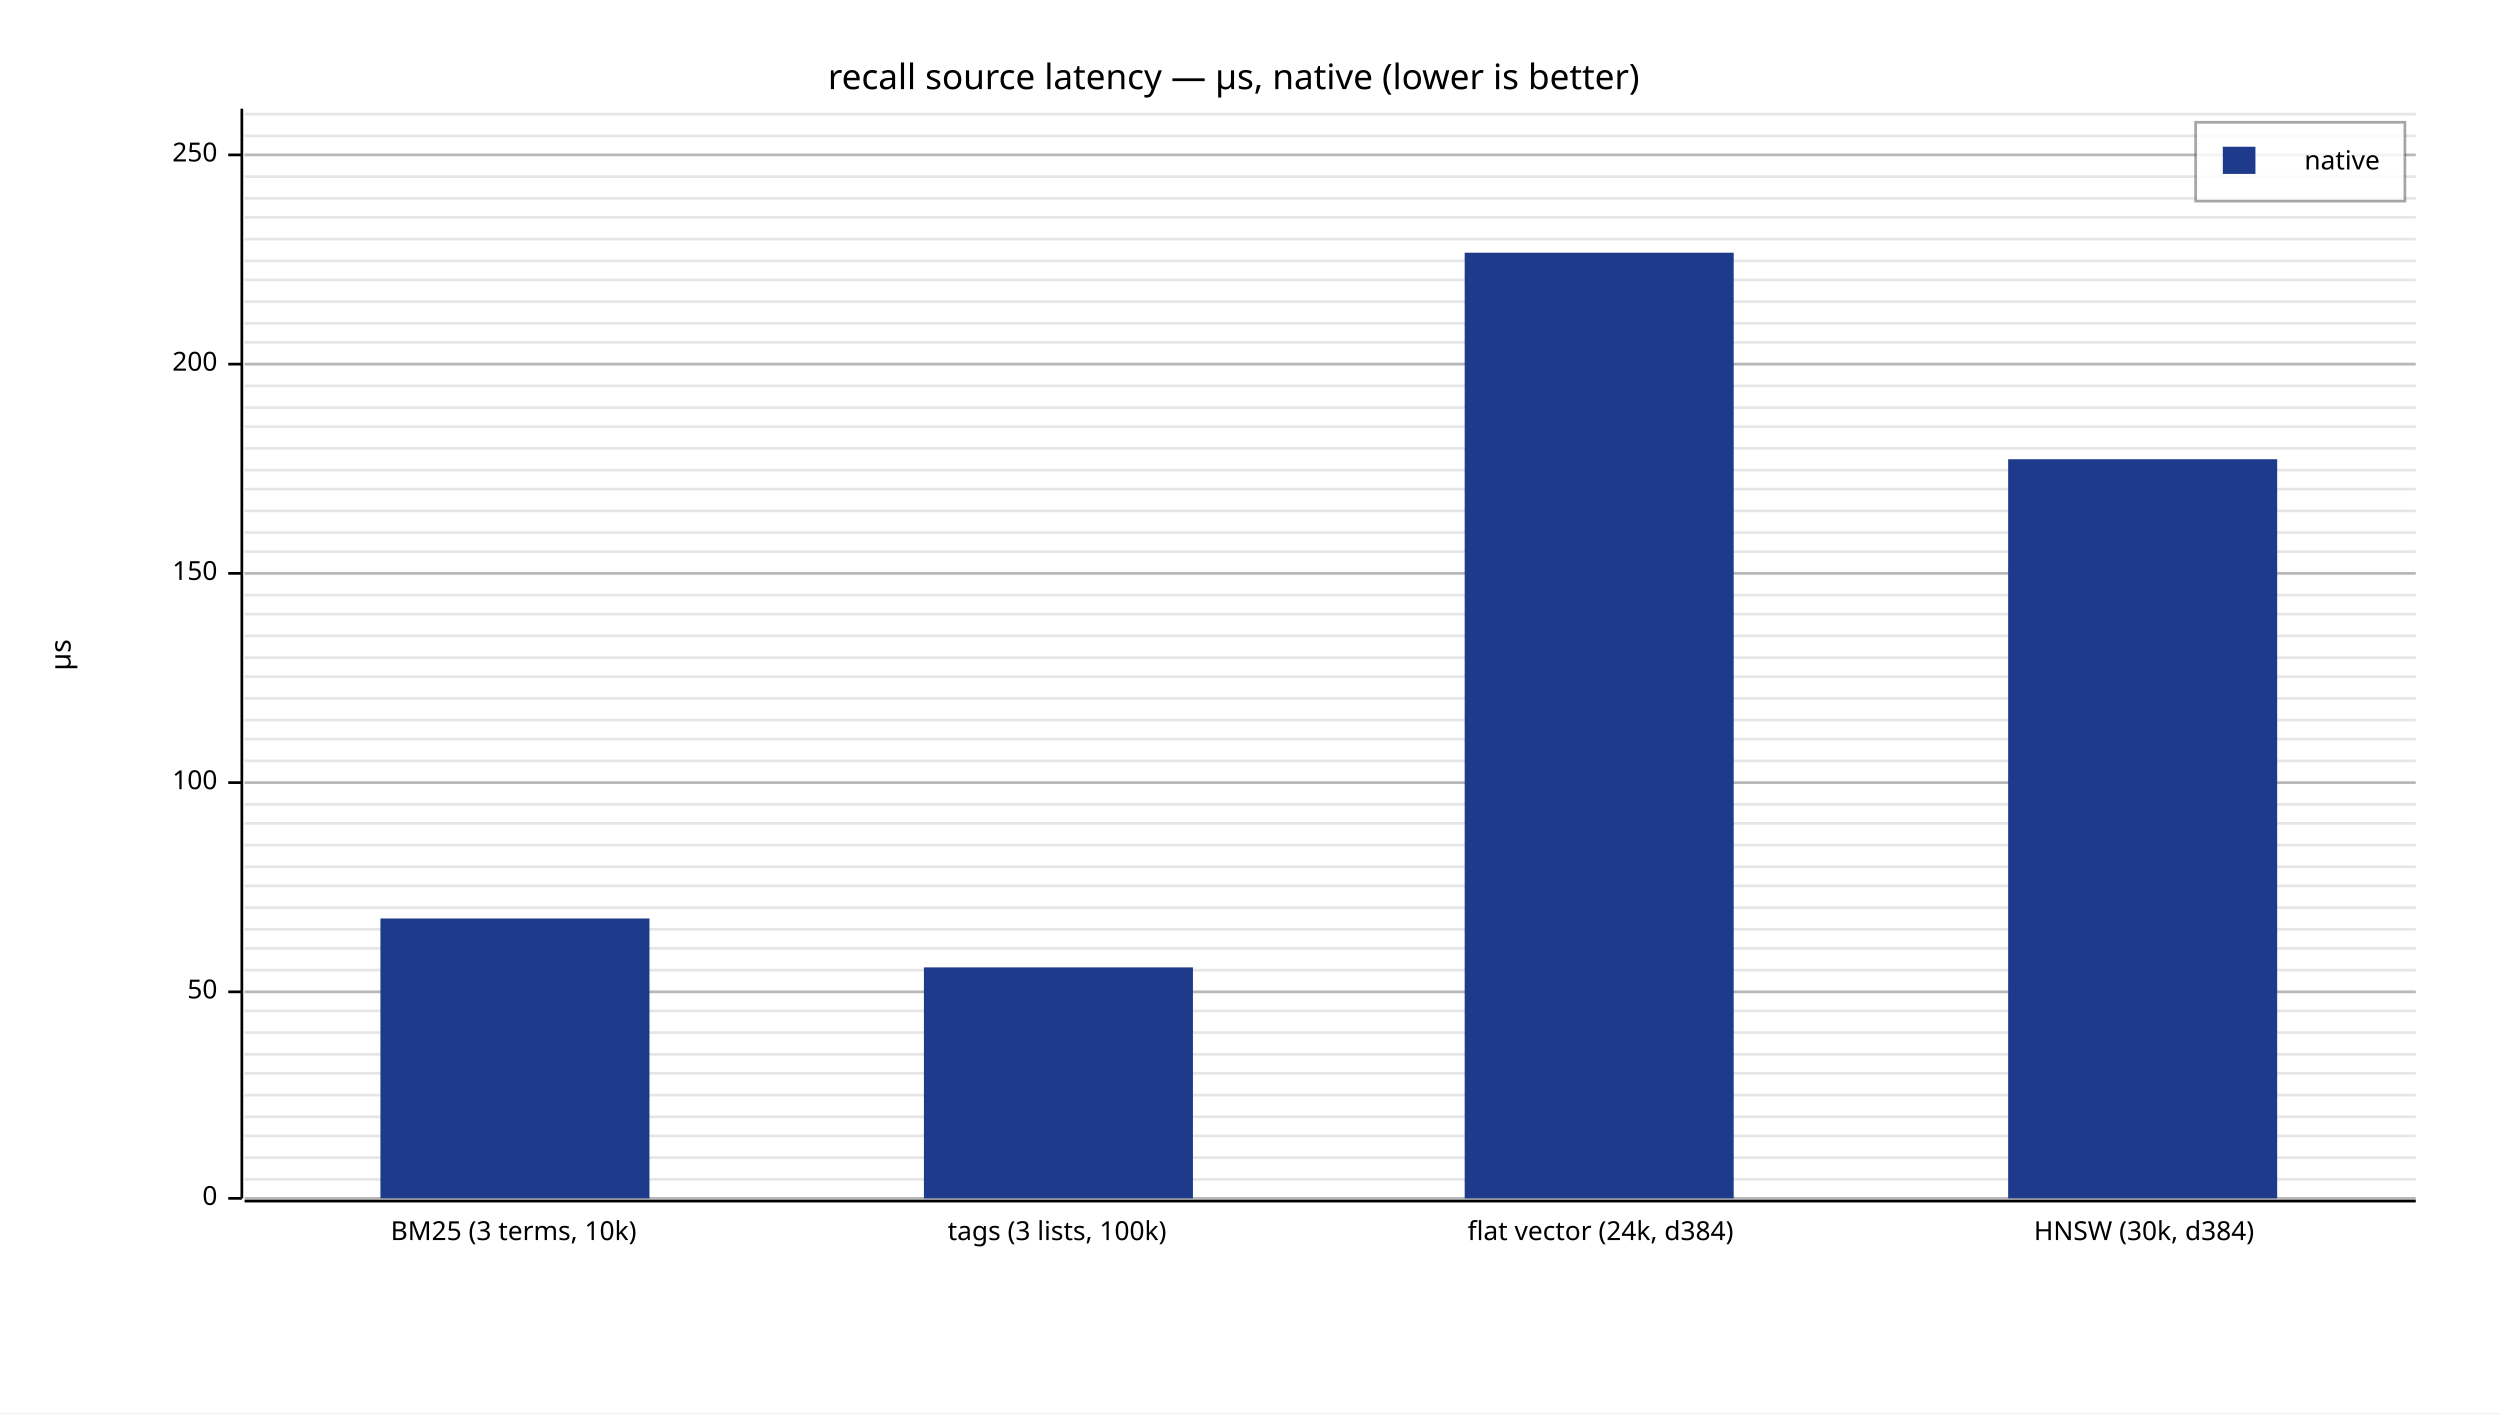
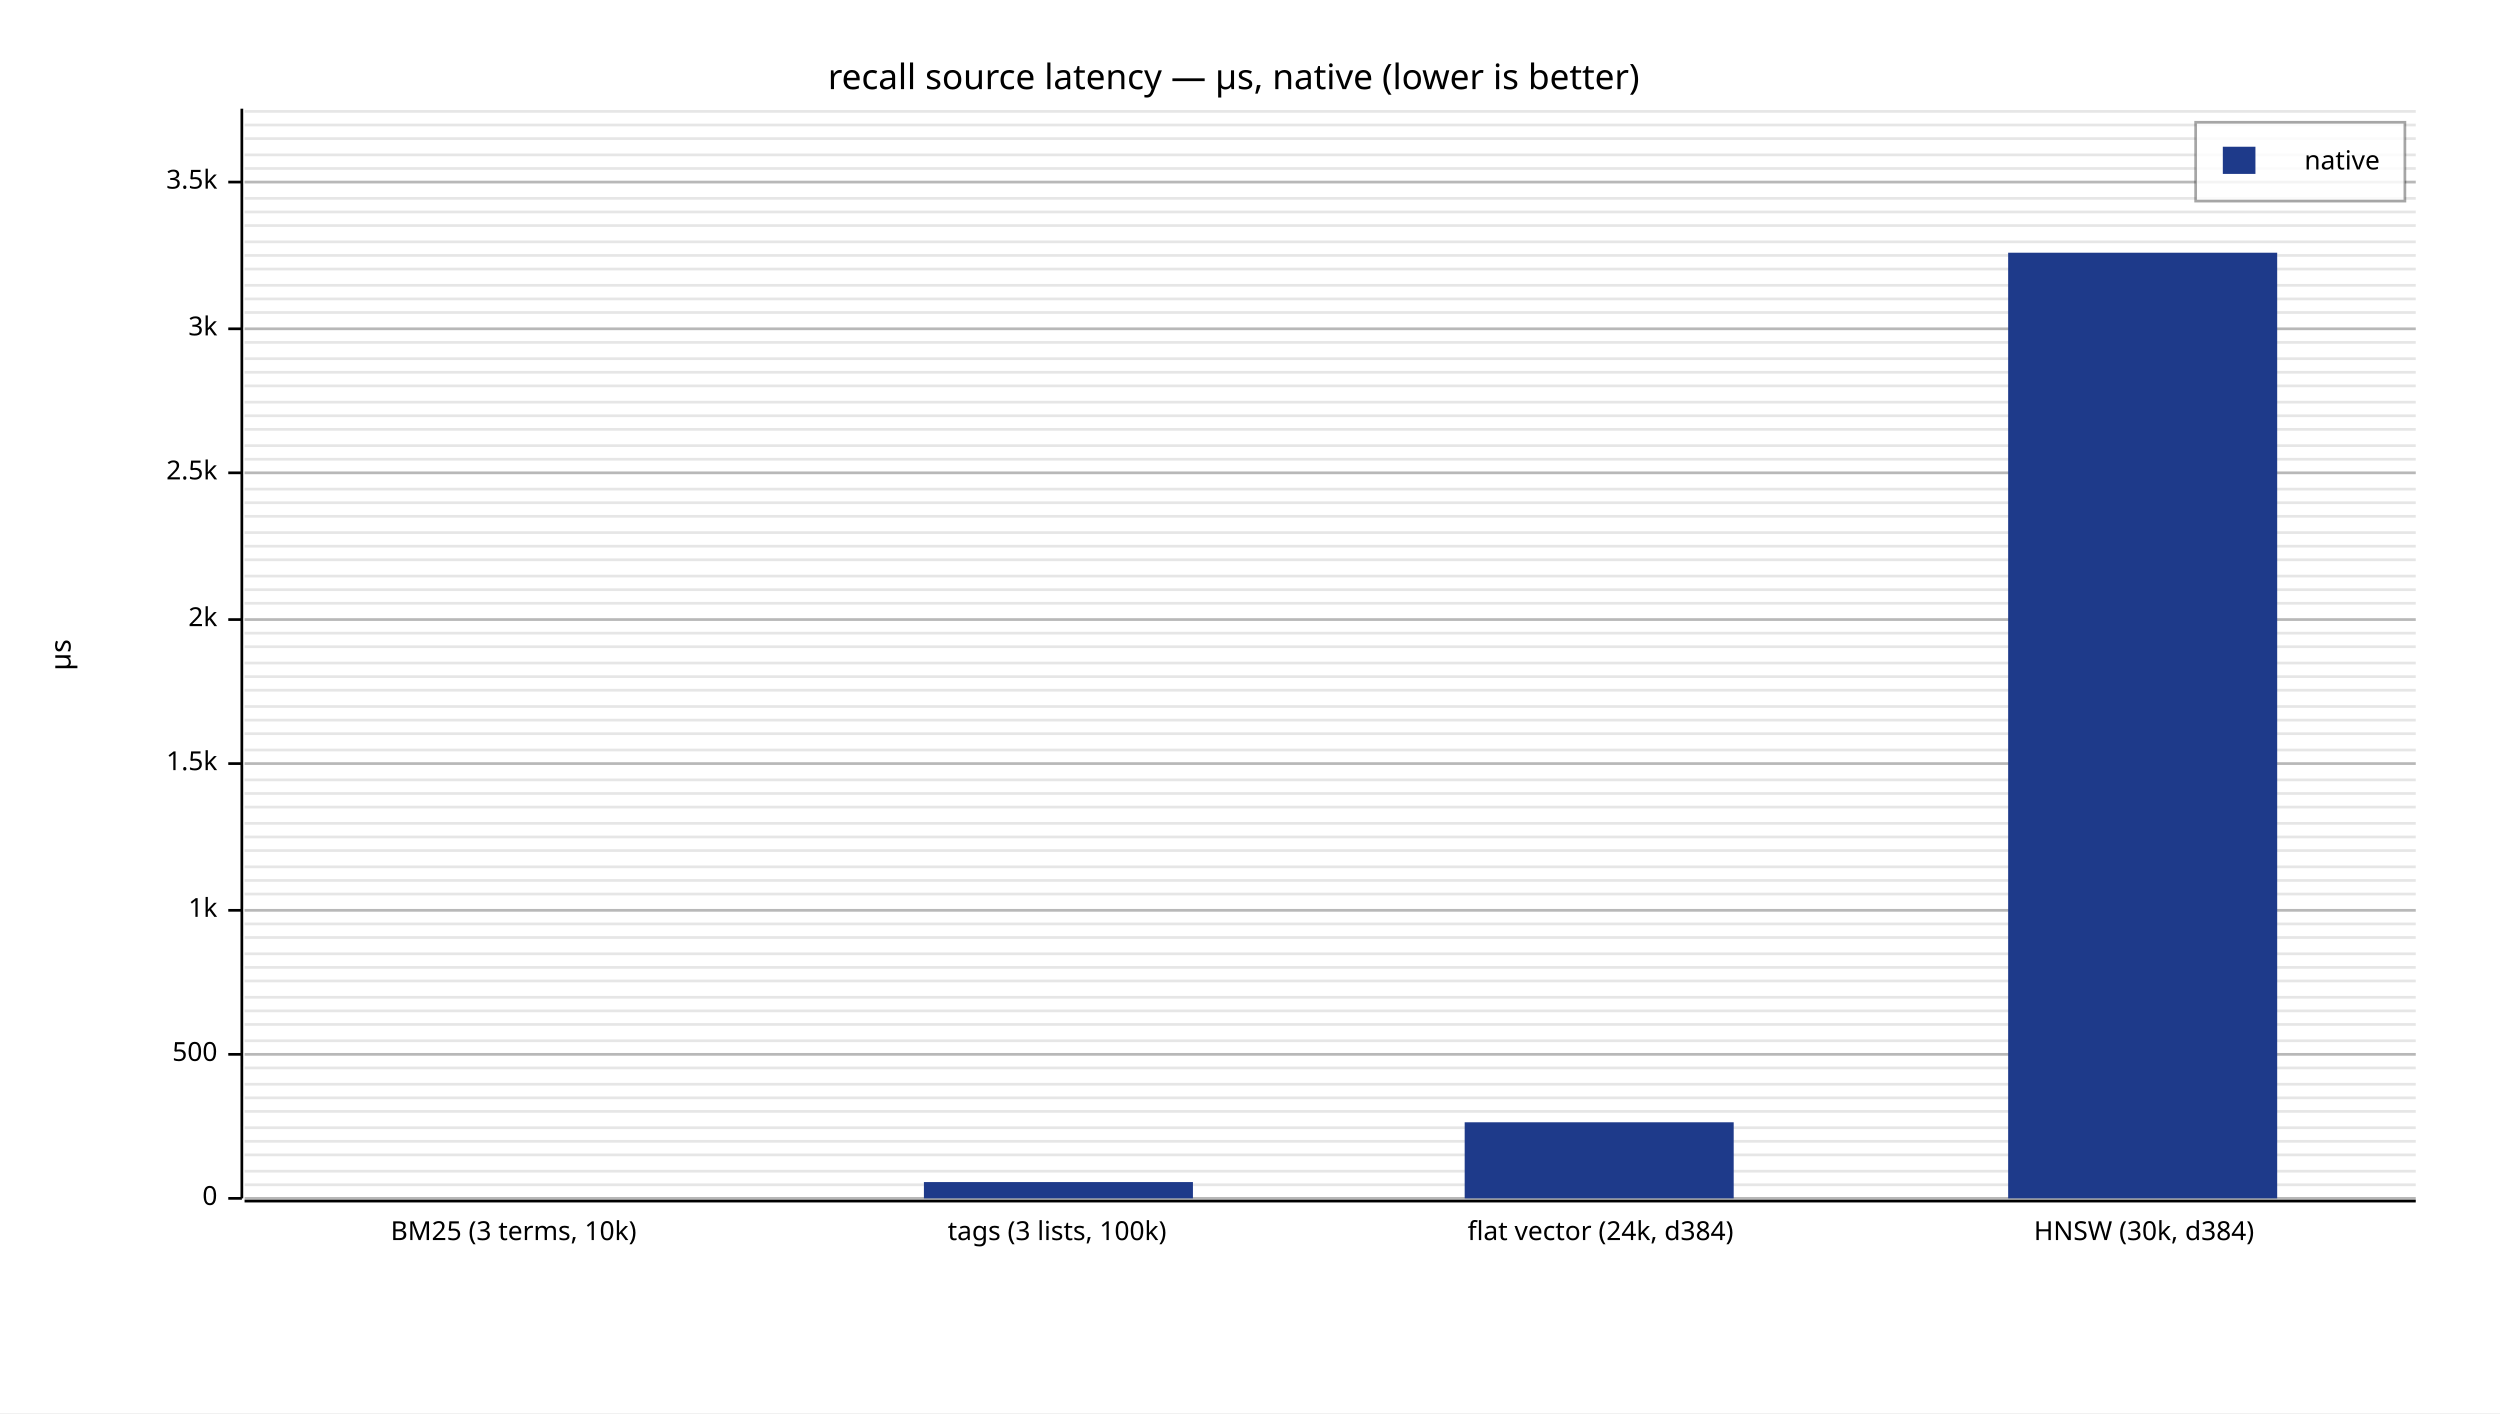
<svg xmlns="http://www.w3.org/2000/svg" width="920" height="520" viewBox="0 0 920 520">
  <rect x="0" y="0" width="920" height="520" opacity="1" fill="#FFFFFF" stroke="none" />
  <text x="454" y="23" dy="0.76em" text-anchor="middle" font-family="sans-serif" font-size="12.903" opacity="1" fill="#000000">
recall source latency — µs, native (lower is better)
</text>
  <line opacity="0.1" stroke="#000000" stroke-width="1" x1="90" y1="441" x2="889" y2="441" />
-   <line opacity="0.1" stroke="#000000" stroke-width="1" x1="90" y1="434" x2="889" y2="434" />
-   <line opacity="0.1" stroke="#000000" stroke-width="1" x1="90" y1="426" x2="889" y2="426" />
-   <line opacity="0.1" stroke="#000000" stroke-width="1" x1="90" y1="418" x2="889" y2="418" />
-   <line opacity="0.1" stroke="#000000" stroke-width="1" x1="90" y1="411" x2="889" y2="411" />
-   <line opacity="0.1" stroke="#000000" stroke-width="1" x1="90" y1="403" x2="889" y2="403" />
-   <line opacity="0.1" stroke="#000000" stroke-width="1" x1="90" y1="395" x2="889" y2="395" />
+   <line opacity="0.1" stroke="#000000" stroke-width="1" x1="90" y1="436" x2="889" y2="436" />
+   <line opacity="0.1" stroke="#000000" stroke-width="1" x1="90" y1="431" x2="889" y2="431" />
+   <line opacity="0.1" stroke="#000000" stroke-width="1" x1="90" y1="425" x2="889" y2="425" />
+   <line opacity="0.1" stroke="#000000" stroke-width="1" x1="90" y1="420" x2="889" y2="420" />
+   <line opacity="0.1" stroke="#000000" stroke-width="1" x1="90" y1="415" x2="889" y2="415" />
+   <line opacity="0.1" stroke="#000000" stroke-width="1" x1="90" y1="409" x2="889" y2="409" />
+   <line opacity="0.1" stroke="#000000" stroke-width="1" x1="90" y1="404" x2="889" y2="404" />
+   <line opacity="0.1" stroke="#000000" stroke-width="1" x1="90" y1="399" x2="889" y2="399" />
+   <line opacity="0.1" stroke="#000000" stroke-width="1" x1="90" y1="393" x2="889" y2="393" />
  <line opacity="0.1" stroke="#000000" stroke-width="1" x1="90" y1="388" x2="889" y2="388" />
-   <line opacity="0.1" stroke="#000000" stroke-width="1" x1="90" y1="380" x2="889" y2="380" />
+   <line opacity="0.1" stroke="#000000" stroke-width="1" x1="90" y1="383" x2="889" y2="383" />
+   <line opacity="0.1" stroke="#000000" stroke-width="1" x1="90" y1="377" x2="889" y2="377" />
  <line opacity="0.1" stroke="#000000" stroke-width="1" x1="90" y1="372" x2="889" y2="372" />
-   <line opacity="0.1" stroke="#000000" stroke-width="1" x1="90" y1="365" x2="889" y2="365" />
-   <line opacity="0.1" stroke="#000000" stroke-width="1" x1="90" y1="357" x2="889" y2="357" />
-   <line opacity="0.1" stroke="#000000" stroke-width="1" x1="90" y1="349" x2="889" y2="349" />
-   <line opacity="0.1" stroke="#000000" stroke-width="1" x1="90" y1="342" x2="889" y2="342" />
-   <line opacity="0.1" stroke="#000000" stroke-width="1" x1="90" y1="334" x2="889" y2="334" />
-   <line opacity="0.1" stroke="#000000" stroke-width="1" x1="90" y1="326" x2="889" y2="326" />
+   <line opacity="0.1" stroke="#000000" stroke-width="1" x1="90" y1="367" x2="889" y2="367" />
+   <line opacity="0.1" stroke="#000000" stroke-width="1" x1="90" y1="361" x2="889" y2="361" />
+   <line opacity="0.1" stroke="#000000" stroke-width="1" x1="90" y1="356" x2="889" y2="356" />
+   <line opacity="0.1" stroke="#000000" stroke-width="1" x1="90" y1="351" x2="889" y2="351" />
+   <line opacity="0.1" stroke="#000000" stroke-width="1" x1="90" y1="345" x2="889" y2="345" />
+   <line opacity="0.1" stroke="#000000" stroke-width="1" x1="90" y1="340" x2="889" y2="340" />
+   <line opacity="0.1" stroke="#000000" stroke-width="1" x1="90" y1="335" x2="889" y2="335" />
+   <line opacity="0.1" stroke="#000000" stroke-width="1" x1="90" y1="329" x2="889" y2="329" />
+   <line opacity="0.1" stroke="#000000" stroke-width="1" x1="90" y1="324" x2="889" y2="324" />
  <line opacity="0.1" stroke="#000000" stroke-width="1" x1="90" y1="319" x2="889" y2="319" />
-   <line opacity="0.1" stroke="#000000" stroke-width="1" x1="90" y1="311" x2="889" y2="311" />
+   <line opacity="0.1" stroke="#000000" stroke-width="1" x1="90" y1="313" x2="889" y2="313" />
+   <line opacity="0.1" stroke="#000000" stroke-width="1" x1="90" y1="308" x2="889" y2="308" />
  <line opacity="0.1" stroke="#000000" stroke-width="1" x1="90" y1="303" x2="889" y2="303" />
-   <line opacity="0.1" stroke="#000000" stroke-width="1" x1="90" y1="296" x2="889" y2="296" />
-   <line opacity="0.1" stroke="#000000" stroke-width="1" x1="90" y1="288" x2="889" y2="288" />
-   <line opacity="0.1" stroke="#000000" stroke-width="1" x1="90" y1="280" x2="889" y2="280" />
-   <line opacity="0.1" stroke="#000000" stroke-width="1" x1="90" y1="272" x2="889" y2="272" />
+   <line opacity="0.1" stroke="#000000" stroke-width="1" x1="90" y1="297" x2="889" y2="297" />
+   <line opacity="0.1" stroke="#000000" stroke-width="1" x1="90" y1="292" x2="889" y2="292" />
+   <line opacity="0.1" stroke="#000000" stroke-width="1" x1="90" y1="287" x2="889" y2="287" />
+   <line opacity="0.1" stroke="#000000" stroke-width="1" x1="90" y1="281" x2="889" y2="281" />
+   <line opacity="0.1" stroke="#000000" stroke-width="1" x1="90" y1="276" x2="889" y2="276" />
+   <line opacity="0.1" stroke="#000000" stroke-width="1" x1="90" y1="270" x2="889" y2="270" />
  <line opacity="0.1" stroke="#000000" stroke-width="1" x1="90" y1="265" x2="889" y2="265" />
-   <line opacity="0.1" stroke="#000000" stroke-width="1" x1="90" y1="257" x2="889" y2="257" />
+   <line opacity="0.1" stroke="#000000" stroke-width="1" x1="90" y1="260" x2="889" y2="260" />
+   <line opacity="0.1" stroke="#000000" stroke-width="1" x1="90" y1="254" x2="889" y2="254" />
  <line opacity="0.1" stroke="#000000" stroke-width="1" x1="90" y1="249" x2="889" y2="249" />
-   <line opacity="0.1" stroke="#000000" stroke-width="1" x1="90" y1="242" x2="889" y2="242" />
-   <line opacity="0.1" stroke="#000000" stroke-width="1" x1="90" y1="234" x2="889" y2="234" />
-   <line opacity="0.1" stroke="#000000" stroke-width="1" x1="90" y1="226" x2="889" y2="226" />
-   <line opacity="0.1" stroke="#000000" stroke-width="1" x1="90" y1="219" x2="889" y2="219" />
-   <line opacity="0.1" stroke="#000000" stroke-width="1" x1="90" y1="211" x2="889" y2="211" />
-   <line opacity="0.1" stroke="#000000" stroke-width="1" x1="90" y1="203" x2="889" y2="203" />
+   <line opacity="0.1" stroke="#000000" stroke-width="1" x1="90" y1="244" x2="889" y2="244" />
+   <line opacity="0.1" stroke="#000000" stroke-width="1" x1="90" y1="238" x2="889" y2="238" />
+   <line opacity="0.1" stroke="#000000" stroke-width="1" x1="90" y1="233" x2="889" y2="233" />
+   <line opacity="0.1" stroke="#000000" stroke-width="1" x1="90" y1="228" x2="889" y2="228" />
+   <line opacity="0.1" stroke="#000000" stroke-width="1" x1="90" y1="222" x2="889" y2="222" />
+   <line opacity="0.1" stroke="#000000" stroke-width="1" x1="90" y1="217" x2="889" y2="217" />
+   <line opacity="0.1" stroke="#000000" stroke-width="1" x1="90" y1="212" x2="889" y2="212" />
+   <line opacity="0.1" stroke="#000000" stroke-width="1" x1="90" y1="206" x2="889" y2="206" />
+   <line opacity="0.1" stroke="#000000" stroke-width="1" x1="90" y1="201" x2="889" y2="201" />
  <line opacity="0.1" stroke="#000000" stroke-width="1" x1="90" y1="196" x2="889" y2="196" />
-   <line opacity="0.1" stroke="#000000" stroke-width="1" x1="90" y1="188" x2="889" y2="188" />
+   <line opacity="0.1" stroke="#000000" stroke-width="1" x1="90" y1="190" x2="889" y2="190" />
+   <line opacity="0.1" stroke="#000000" stroke-width="1" x1="90" y1="185" x2="889" y2="185" />
  <line opacity="0.1" stroke="#000000" stroke-width="1" x1="90" y1="180" x2="889" y2="180" />
-   <line opacity="0.1" stroke="#000000" stroke-width="1" x1="90" y1="173" x2="889" y2="173" />
-   <line opacity="0.1" stroke="#000000" stroke-width="1" x1="90" y1="165" x2="889" y2="165" />
-   <line opacity="0.1" stroke="#000000" stroke-width="1" x1="90" y1="157" x2="889" y2="157" />
-   <line opacity="0.1" stroke="#000000" stroke-width="1" x1="90" y1="150" x2="889" y2="150" />
+   <line opacity="0.1" stroke="#000000" stroke-width="1" x1="90" y1="174" x2="889" y2="174" />
+   <line opacity="0.1" stroke="#000000" stroke-width="1" x1="90" y1="169" x2="889" y2="169" />
+   <line opacity="0.1" stroke="#000000" stroke-width="1" x1="90" y1="164" x2="889" y2="164" />
+   <line opacity="0.1" stroke="#000000" stroke-width="1" x1="90" y1="158" x2="889" y2="158" />
+   <line opacity="0.1" stroke="#000000" stroke-width="1" x1="90" y1="153" x2="889" y2="153" />
+   <line opacity="0.1" stroke="#000000" stroke-width="1" x1="90" y1="148" x2="889" y2="148" />
  <line opacity="0.1" stroke="#000000" stroke-width="1" x1="90" y1="142" x2="889" y2="142" />
-   <line opacity="0.1" stroke="#000000" stroke-width="1" x1="90" y1="134" x2="889" y2="134" />
+   <line opacity="0.1" stroke="#000000" stroke-width="1" x1="90" y1="137" x2="889" y2="137" />
+   <line opacity="0.1" stroke="#000000" stroke-width="1" x1="90" y1="132" x2="889" y2="132" />
  <line opacity="0.1" stroke="#000000" stroke-width="1" x1="90" y1="126" x2="889" y2="126" />
-   <line opacity="0.1" stroke="#000000" stroke-width="1" x1="90" y1="119" x2="889" y2="119" />
-   <line opacity="0.1" stroke="#000000" stroke-width="1" x1="90" y1="111" x2="889" y2="111" />
-   <line opacity="0.1" stroke="#000000" stroke-width="1" x1="90" y1="103" x2="889" y2="103" />
-   <line opacity="0.1" stroke="#000000" stroke-width="1" x1="90" y1="96" x2="889" y2="96" />
-   <line opacity="0.1" stroke="#000000" stroke-width="1" x1="90" y1="88" x2="889" y2="88" />
-   <line opacity="0.1" stroke="#000000" stroke-width="1" x1="90" y1="80" x2="889" y2="80" />
+   <line opacity="0.1" stroke="#000000" stroke-width="1" x1="90" y1="121" x2="889" y2="121" />
+   <line opacity="0.1" stroke="#000000" stroke-width="1" x1="90" y1="115" x2="889" y2="115" />
+   <line opacity="0.1" stroke="#000000" stroke-width="1" x1="90" y1="110" x2="889" y2="110" />
+   <line opacity="0.1" stroke="#000000" stroke-width="1" x1="90" y1="105" x2="889" y2="105" />
+   <line opacity="0.1" stroke="#000000" stroke-width="1" x1="90" y1="99" x2="889" y2="99" />
+   <line opacity="0.1" stroke="#000000" stroke-width="1" x1="90" y1="94" x2="889" y2="94" />
+   <line opacity="0.1" stroke="#000000" stroke-width="1" x1="90" y1="89" x2="889" y2="89" />
+   <line opacity="0.1" stroke="#000000" stroke-width="1" x1="90" y1="83" x2="889" y2="83" />
+   <line opacity="0.1" stroke="#000000" stroke-width="1" x1="90" y1="78" x2="889" y2="78" />
  <line opacity="0.1" stroke="#000000" stroke-width="1" x1="90" y1="73" x2="889" y2="73" />
-   <line opacity="0.1" stroke="#000000" stroke-width="1" x1="90" y1="65" x2="889" y2="65" />
+   <line opacity="0.1" stroke="#000000" stroke-width="1" x1="90" y1="67" x2="889" y2="67" />
+   <line opacity="0.1" stroke="#000000" stroke-width="1" x1="90" y1="62" x2="889" y2="62" />
  <line opacity="0.1" stroke="#000000" stroke-width="1" x1="90" y1="57" x2="889" y2="57" />
-   <line opacity="0.1" stroke="#000000" stroke-width="1" x1="90" y1="50" x2="889" y2="50" />
-   <line opacity="0.1" stroke="#000000" stroke-width="1" x1="90" y1="42" x2="889" y2="42" />
+   <line opacity="0.1" stroke="#000000" stroke-width="1" x1="90" y1="51" x2="889" y2="51" />
+   <line opacity="0.1" stroke="#000000" stroke-width="1" x1="90" y1="46" x2="889" y2="46" />
+   <line opacity="0.1" stroke="#000000" stroke-width="1" x1="90" y1="41" x2="889" y2="41" />
  <text x="18" y="241" dy="0.76em" text-anchor="middle" font-family="sans-serif" font-size="10.484" opacity="1" fill="#000000" transform="rotate(270, 18, 241)">
µs
</text>
  <line opacity="0.2" stroke="#000000" stroke-width="1" x1="90" y1="441" x2="889" y2="441" />
-   <line opacity="0.2" stroke="#000000" stroke-width="1" x1="90" y1="365" x2="889" y2="365" />
-   <line opacity="0.2" stroke="#000000" stroke-width="1" x1="90" y1="288" x2="889" y2="288" />
-   <line opacity="0.2" stroke="#000000" stroke-width="1" x1="90" y1="211" x2="889" y2="211" />
-   <line opacity="0.2" stroke="#000000" stroke-width="1" x1="90" y1="134" x2="889" y2="134" />
-   <line opacity="0.2" stroke="#000000" stroke-width="1" x1="90" y1="57" x2="889" y2="57" />
+   <line opacity="0.2" stroke="#000000" stroke-width="1" x1="90" y1="388" x2="889" y2="388" />
+   <line opacity="0.2" stroke="#000000" stroke-width="1" x1="90" y1="335" x2="889" y2="335" />
+   <line opacity="0.2" stroke="#000000" stroke-width="1" x1="90" y1="281" x2="889" y2="281" />
+   <line opacity="0.2" stroke="#000000" stroke-width="1" x1="90" y1="228" x2="889" y2="228" />
+   <line opacity="0.2" stroke="#000000" stroke-width="1" x1="90" y1="174" x2="889" y2="174" />
+   <line opacity="0.2" stroke="#000000" stroke-width="1" x1="90" y1="121" x2="889" y2="121" />
+   <line opacity="0.2" stroke="#000000" stroke-width="1" x1="90" y1="67" x2="889" y2="67" />
  <polyline fill="none" opacity="1" stroke="#000000" stroke-width="1" points="89,40 89,441 " />
  <text x="80" y="441" dy="0.5ex" text-anchor="end" font-family="sans-serif" font-size="9.677" opacity="1" fill="#000000">
0
</text>
  <polyline fill="none" opacity="1" stroke="#000000" stroke-width="1" points="84,441 89,441 " />
-   <text x="80" y="365" dy="0.5ex" text-anchor="end" font-family="sans-serif" font-size="9.677" opacity="1" fill="#000000">
- 50
+   <text x="80" y="388" dy="0.5ex" text-anchor="end" font-family="sans-serif" font-size="9.677" opacity="1" fill="#000000">
+ 500
</text>
-   <polyline fill="none" opacity="1" stroke="#000000" stroke-width="1" points="84,365 89,365 " />
-   <text x="80" y="288" dy="0.5ex" text-anchor="end" font-family="sans-serif" font-size="9.677" opacity="1" fill="#000000">
- 100
+   <polyline fill="none" opacity="1" stroke="#000000" stroke-width="1" points="84,388 89,388 " />
+   <text x="80" y="335" dy="0.5ex" text-anchor="end" font-family="sans-serif" font-size="9.677" opacity="1" fill="#000000">
+ 1k
</text>
-   <polyline fill="none" opacity="1" stroke="#000000" stroke-width="1" points="84,288 89,288 " />
-   <text x="80" y="211" dy="0.5ex" text-anchor="end" font-family="sans-serif" font-size="9.677" opacity="1" fill="#000000">
- 150
+   <polyline fill="none" opacity="1" stroke="#000000" stroke-width="1" points="84,335 89,335 " />
+   <text x="80" y="281" dy="0.5ex" text-anchor="end" font-family="sans-serif" font-size="9.677" opacity="1" fill="#000000">
+ 1.5k
</text>
-   <polyline fill="none" opacity="1" stroke="#000000" stroke-width="1" points="84,211 89,211 " />
-   <text x="80" y="134" dy="0.5ex" text-anchor="end" font-family="sans-serif" font-size="9.677" opacity="1" fill="#000000">
- 200
+   <polyline fill="none" opacity="1" stroke="#000000" stroke-width="1" points="84,281 89,281 " />
+   <text x="80" y="228" dy="0.5ex" text-anchor="end" font-family="sans-serif" font-size="9.677" opacity="1" fill="#000000">
+ 2k
</text>
-   <polyline fill="none" opacity="1" stroke="#000000" stroke-width="1" points="84,134 89,134 " />
-   <text x="80" y="57" dy="0.5ex" text-anchor="end" font-family="sans-serif" font-size="9.677" opacity="1" fill="#000000">
- 250
+   <polyline fill="none" opacity="1" stroke="#000000" stroke-width="1" points="84,228 89,228 " />
+   <text x="80" y="174" dy="0.5ex" text-anchor="end" font-family="sans-serif" font-size="9.677" opacity="1" fill="#000000">
+ 2.5k
</text>
-   <polyline fill="none" opacity="1" stroke="#000000" stroke-width="1" points="84,57 89,57 " />
+   <polyline fill="none" opacity="1" stroke="#000000" stroke-width="1" points="84,174 89,174 " />
+   <text x="80" y="121" dy="0.5ex" text-anchor="end" font-family="sans-serif" font-size="9.677" opacity="1" fill="#000000">
+ 3k
+ </text>
+   <polyline fill="none" opacity="1" stroke="#000000" stroke-width="1" points="84,121 89,121 " />
+   <text x="80" y="67" dy="0.5ex" text-anchor="end" font-family="sans-serif" font-size="9.677" opacity="1" fill="#000000">
+ 3.5k
+ </text>
+   <polyline fill="none" opacity="1" stroke="#000000" stroke-width="1" points="84,67 89,67 " />
  <polyline fill="none" opacity="1" stroke="#000000" stroke-width="1" points="90,442 889,442 " />
-   <rect x="140" y="338" width="99" height="103" opacity="1" fill="#1E3A8A" stroke="none" />
-   <rect x="340" y="356" width="99" height="85" opacity="1" fill="#1E3A8A" stroke="none" />
-   <rect x="539" y="93" width="99" height="348" opacity="1" fill="#1E3A8A" stroke="none" />
-   <rect x="739" y="169" width="99" height="272" opacity="1" fill="#1E3A8A" stroke="none" />
+   <rect x="140" y="441" width="99" height="0" opacity="1" fill="#1E3A8A" stroke="none" />
+   <rect x="340" y="435" width="99" height="6" opacity="1" fill="#1E3A8A" stroke="none" />
+   <rect x="539" y="413" width="99" height="28" opacity="1" fill="#1E3A8A" stroke="none" />
+   <rect x="739" y="93" width="99" height="348" opacity="1" fill="#1E3A8A" stroke="none" />
  <rect x="808" y="45" width="77" height="29" opacity="0.85" fill="#FFFFFF" stroke="none" />
  <rect x="808" y="45" width="77" height="29" opacity="0.35" fill="none" stroke="#000000" />
  <text x="848" y="55" dy="0.76em" text-anchor="start" font-family="sans-serif" font-size="9.677" opacity="1" fill="#000000">
native
</text>
  <rect x="818" y="54" width="12" height="10" opacity="1" fill="#1E3A8A" stroke="none" />
  <text x="189" y="449" dy="0.76em" text-anchor="middle" font-family="sans-serif" font-size="9.677" opacity="1" fill="#000000">
BM25 (3 terms, 10k)
</text>
  <text x="389" y="449" dy="0.76em" text-anchor="middle" font-family="sans-serif" font-size="9.677" opacity="1" fill="#000000">
tags (3 lists, 100k)
</text>
  <text x="589" y="449" dy="0.76em" text-anchor="middle" font-family="sans-serif" font-size="9.677" opacity="1" fill="#000000">
flat vector (24k, d384)
</text>
  <text x="789" y="449" dy="0.76em" text-anchor="middle" font-family="sans-serif" font-size="9.677" opacity="1" fill="#000000">
HNSW (30k, d384)
</text>
</svg>
